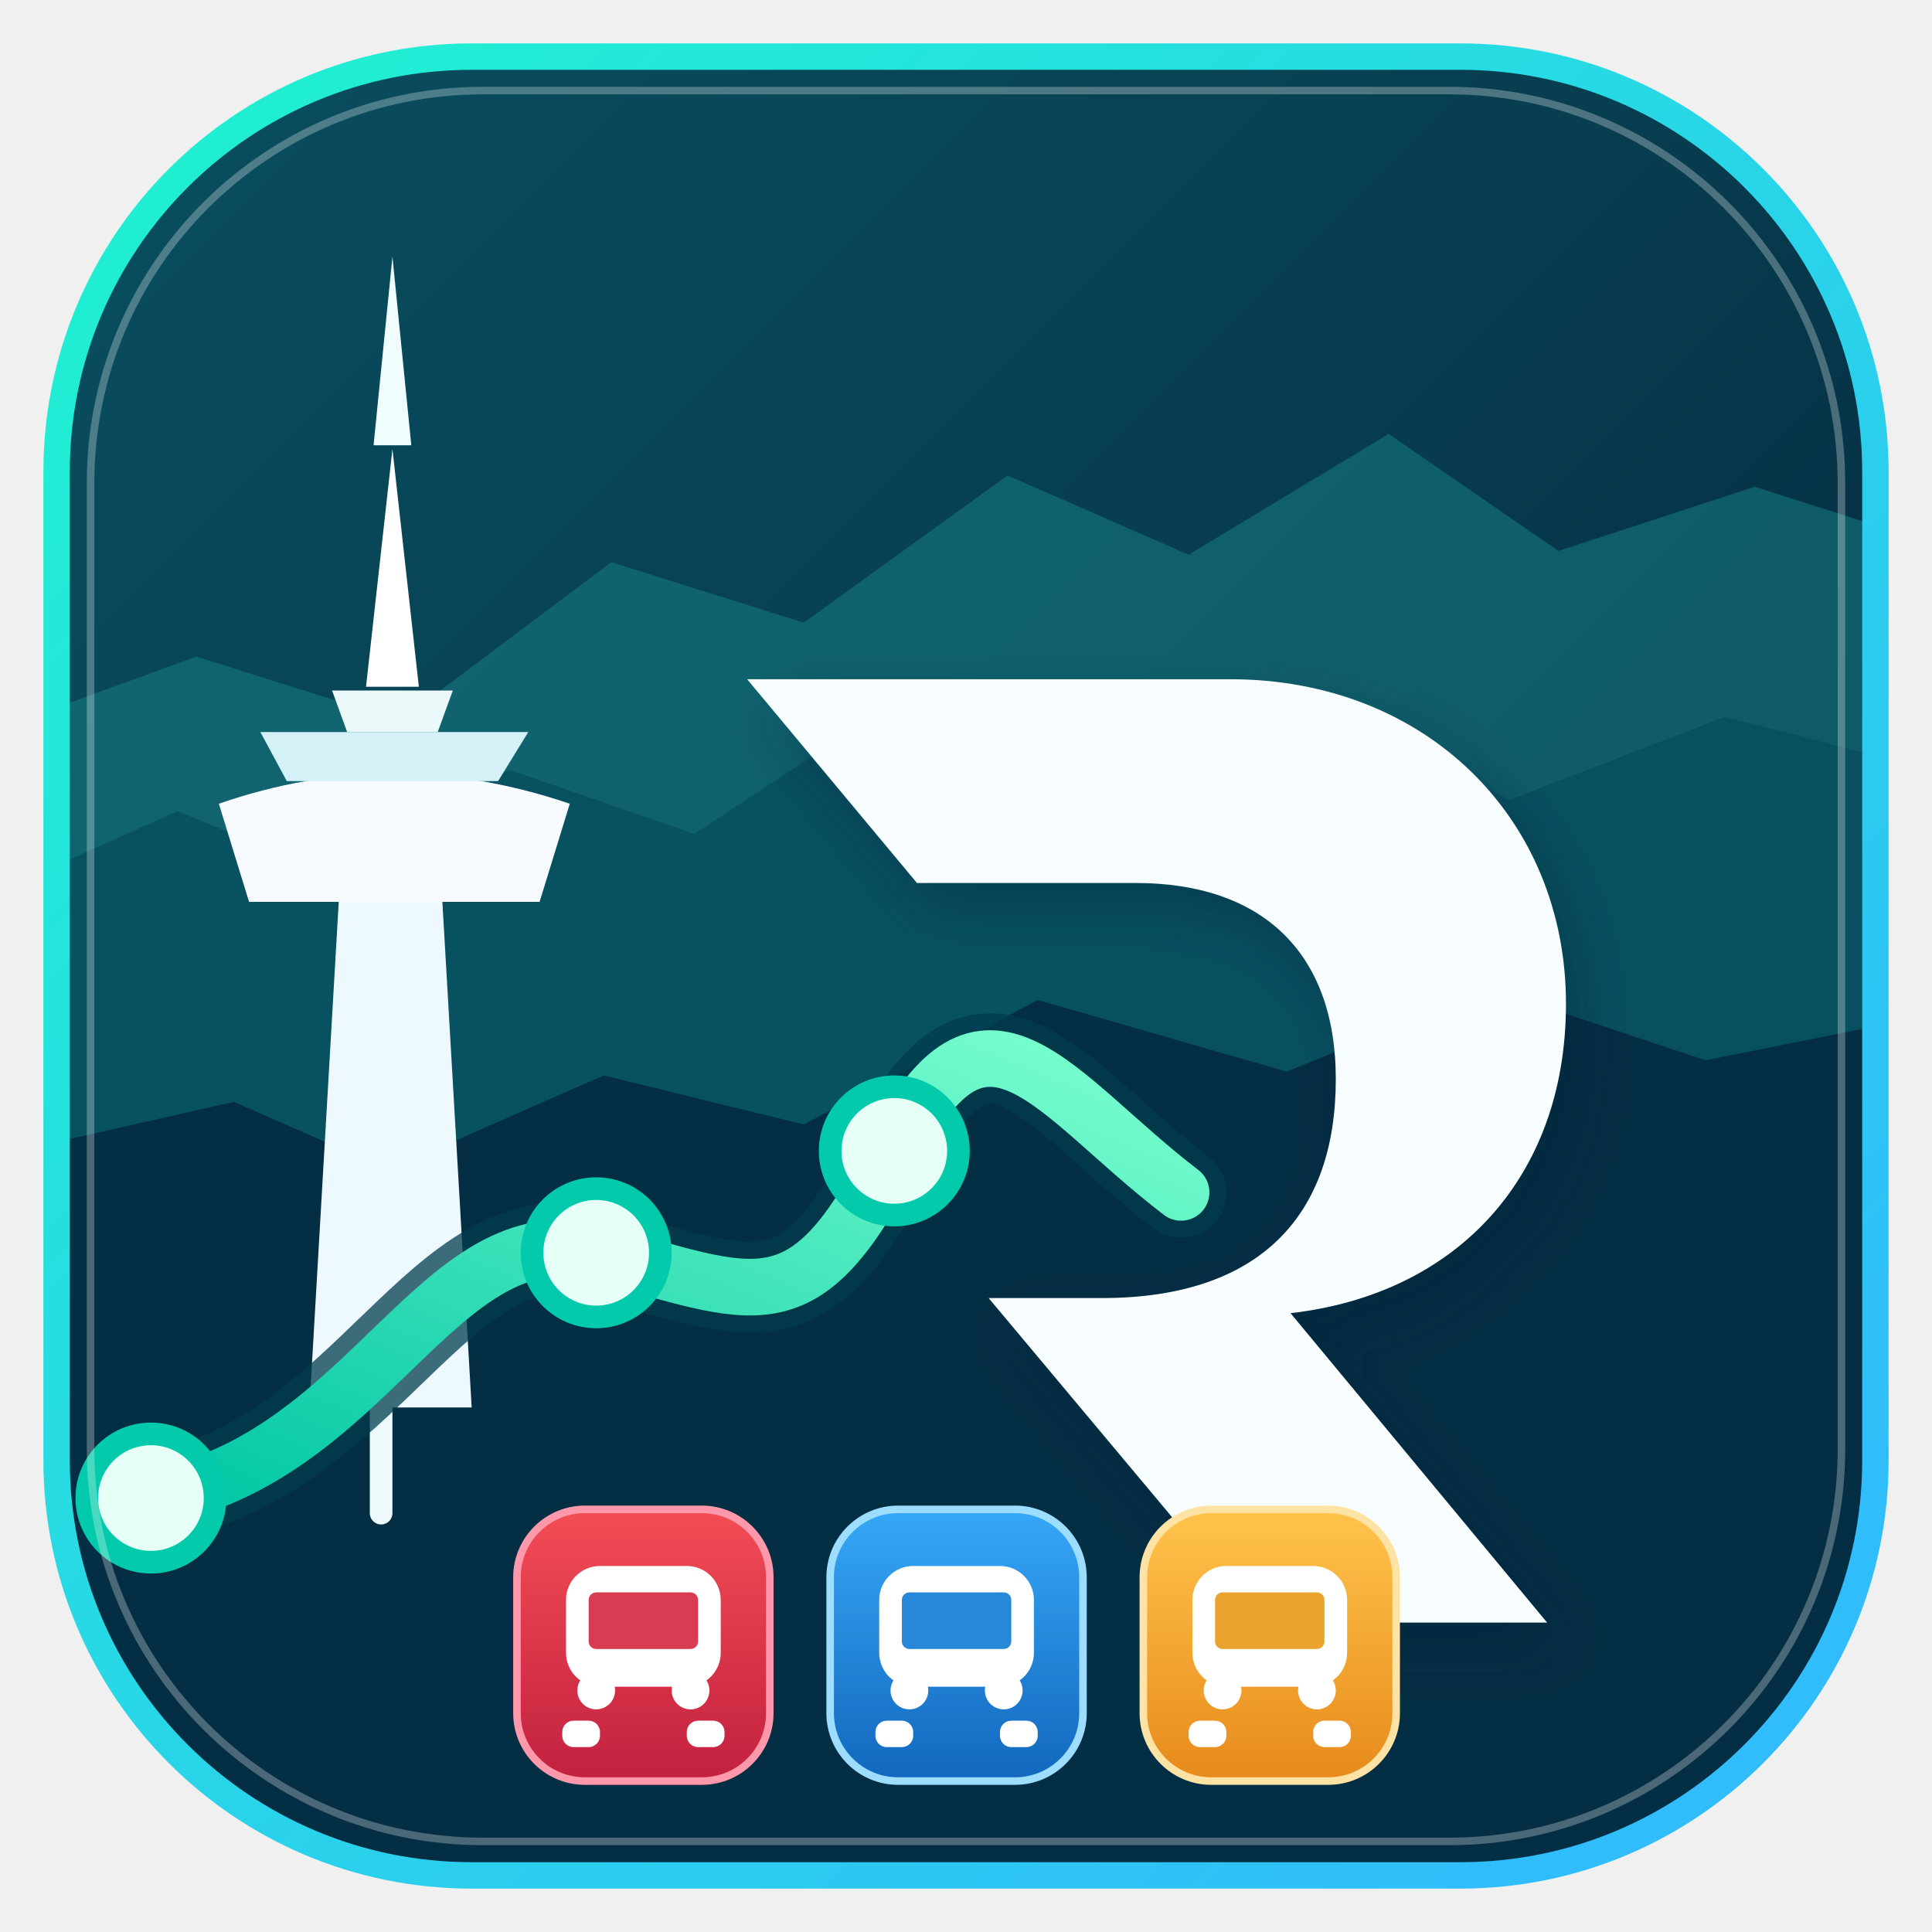
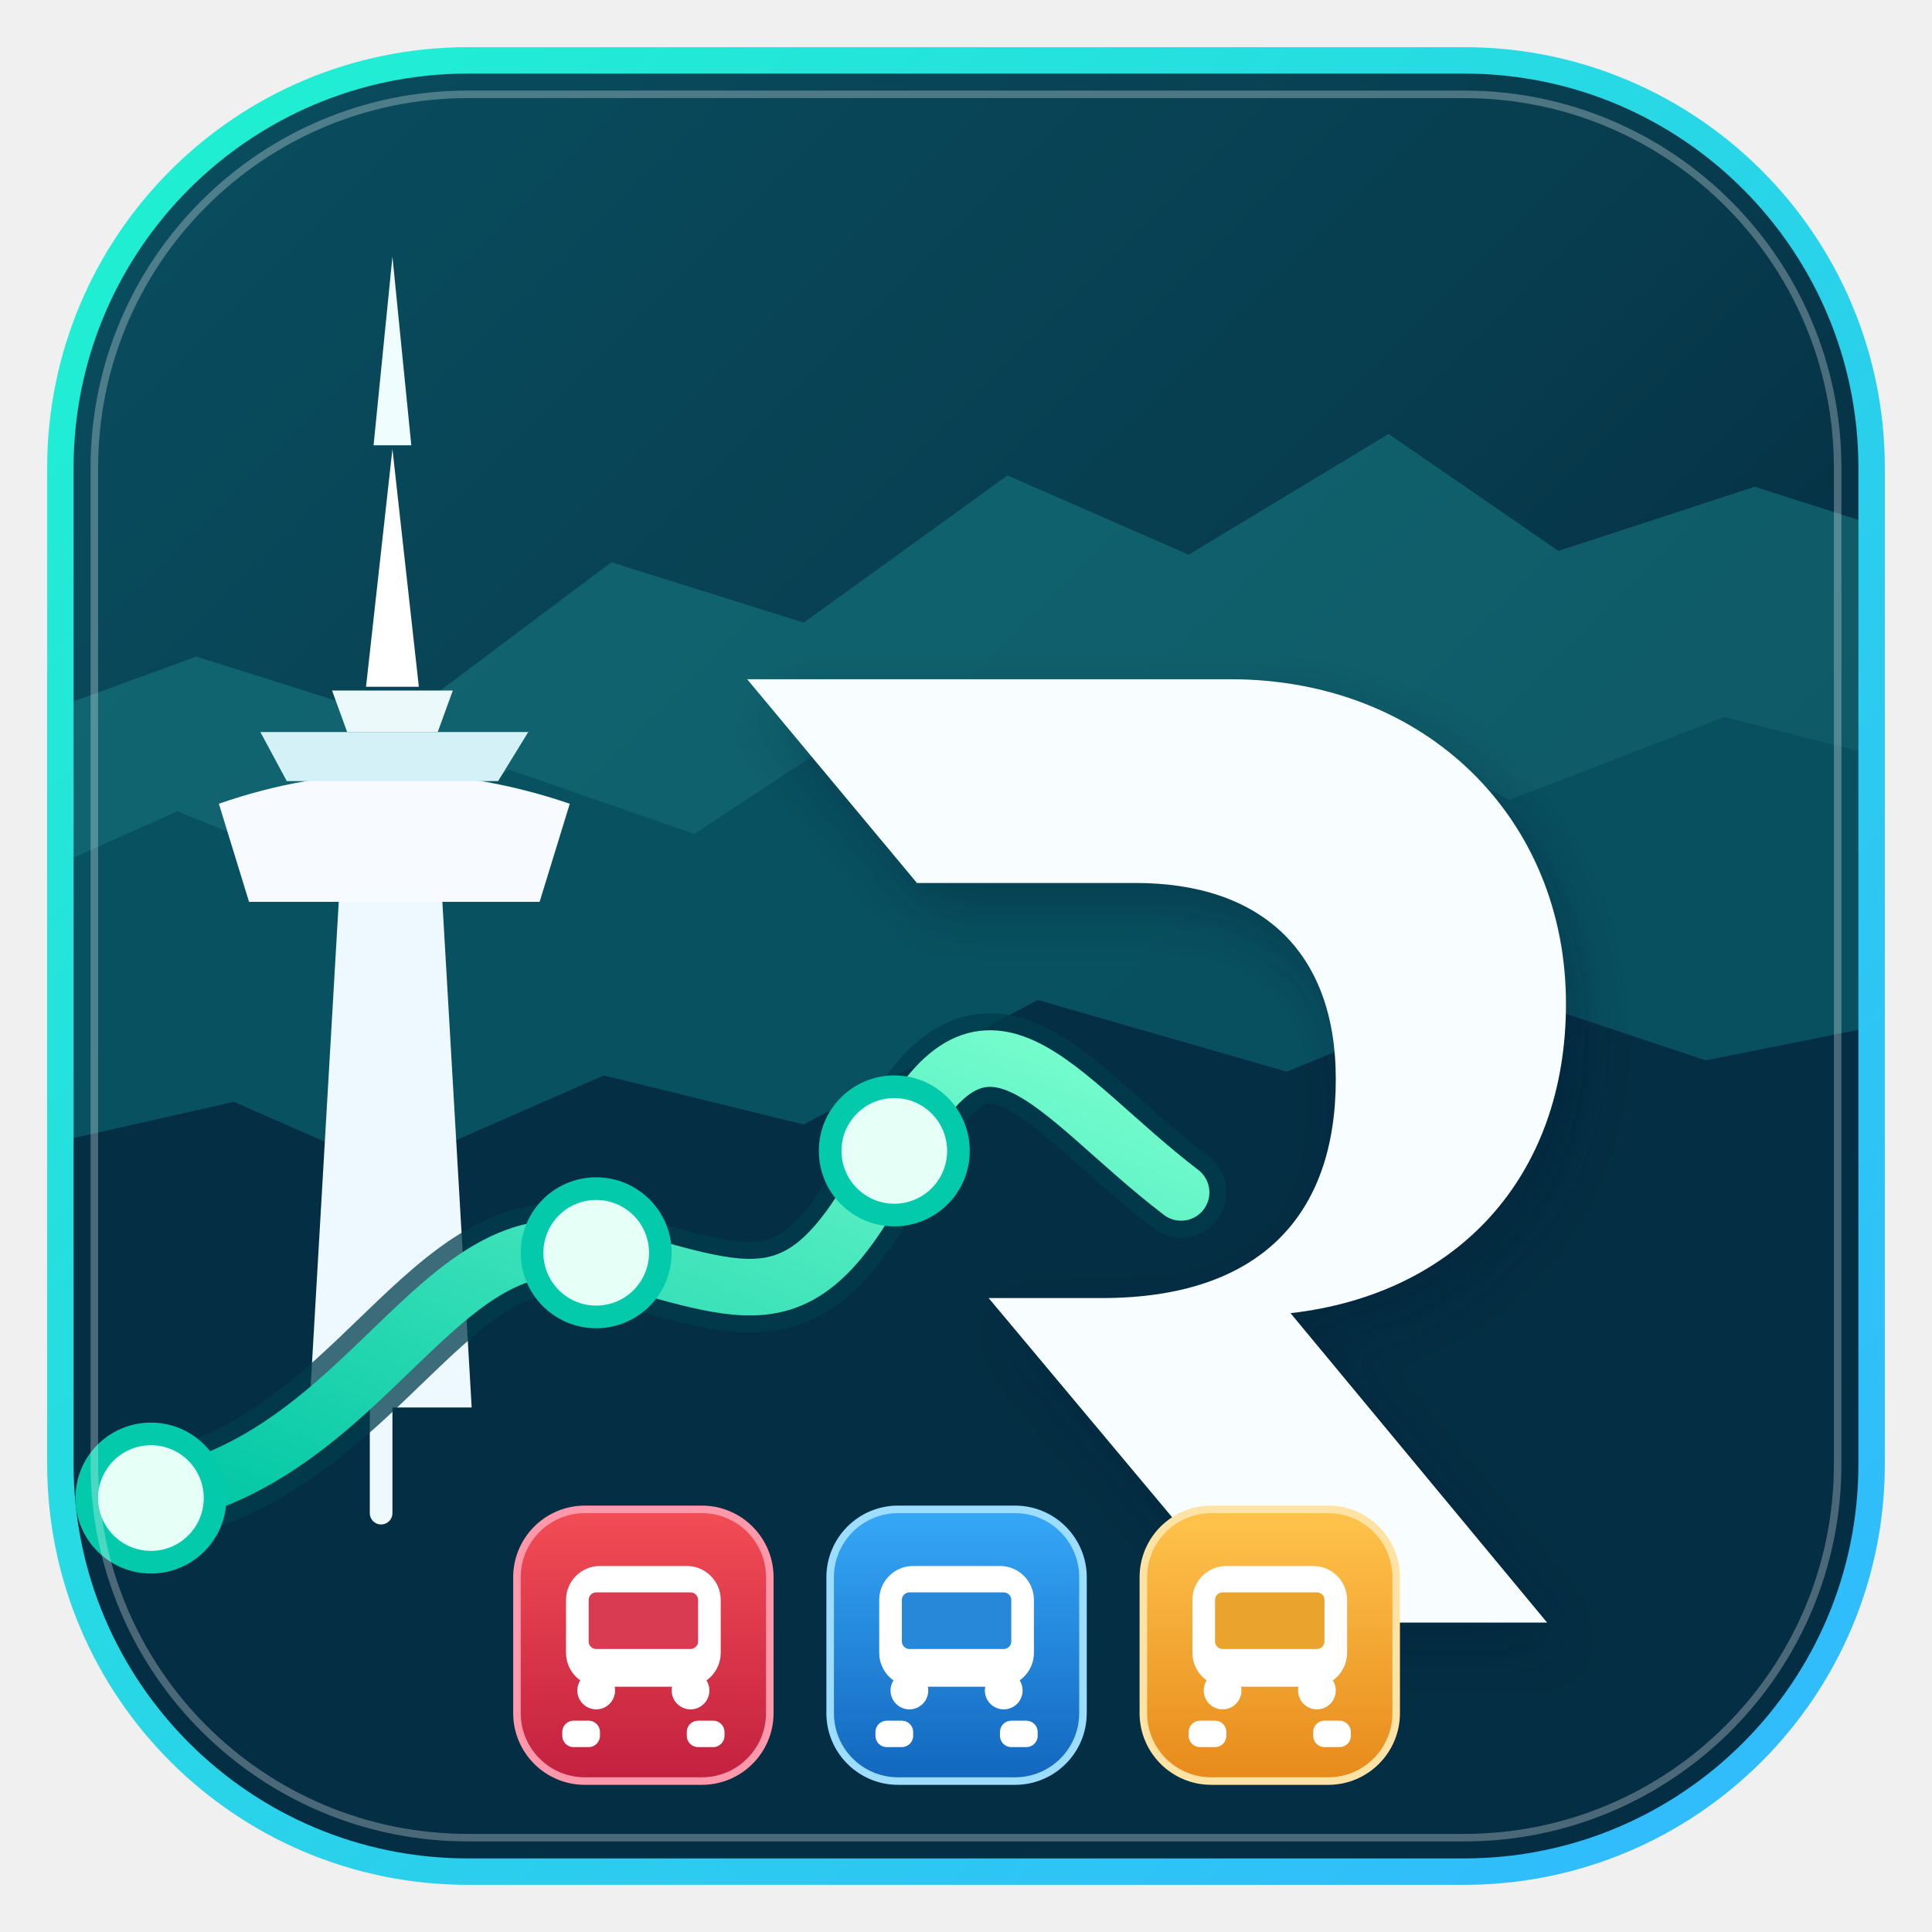
<svg xmlns="http://www.w3.org/2000/svg" viewBox="0 0 512 512" role="img" aria-label="رها تهران - مسیر حمل و نقل تهران">
  <defs>
    <linearGradient id="bg" x1="0" y1="0" x2="1" y2="1">
      <stop offset="0" stop-color="#094f60" />
      <stop offset="0.46" stop-color="#073d4f" />
      <stop offset="1" stop-color="#031b32" />
    </linearGradient>
    <linearGradient id="glow" x1="0" y1="0" x2="1" y2="1">
      <stop offset="0" stop-color="#1ff2d0" />
      <stop offset="1" stop-color="#32b8ff" />
    </linearGradient>
    <linearGradient id="route" x1="0" y1="1" x2="1" y2="0">
      <stop offset="0" stop-color="#00c6a4" />
      <stop offset="1" stop-color="#7bffcf" />
    </linearGradient>
    <linearGradient id="red" x1="0" y1="0" x2="0" y2="1">
      <stop stop-color="#f34d55" />
      <stop offset="1" stop-color="#c2203f" />
    </linearGradient>
    <linearGradient id="blue" x1="0" y1="0" x2="0" y2="1">
      <stop stop-color="#36a8f7" />
      <stop offset="1" stop-color="#1266be" />
    </linearGradient>
    <linearGradient id="yellow" x1="0" y1="0" x2="0" y2="1">
      <stop stop-color="#ffc44c" />
      <stop offset="1" stop-color="#e78a1b" />
    </linearGradient>
    <clipPath id="clip">
      <rect x="16" y="16" width="480" height="480" rx="108" />
    </clipPath>
    <filter id="shadow" x="-20%" y="-20%" width="140%" height="140%">
      <feGaussianBlur stdDeviation="7" />
    </filter>
  </defs>
-   <rect x="15" y="15" width="482" height="482" rx="110" fill="url(#bg)" />
+   <rect x="16" y="16" width="480" height="480" rx="108" fill="url(#bg)" />
  <g clip-path="url(#clip)">
    <path d="M0 193 L52 174 L106 191 L162 149 L213 165 L267 126 L315 147 L368 115 L413 146 L465 129 L512 144 L512 355 L0 355Z" fill="#167b83" opacity=".56" />
    <path d="M0 236 L47 215 L89 232 L135 204 L184 221 L228 192 L286 210 L345 183 L400 212 L457 190 L512 204 L512 375 L0 375Z" fill="#075060" opacity=".94" />
    <path d="M0 306 L62 292 L103 310 L160 285 L213 298 L275 265 L341 284 L395 262 L452 281 L512 269 L512 497 L0 497Z" fill="#042e43" />
    <path d="M82 373 L90 235 L96 235 L99 203 L105 203 L110 235 L117 235 L125 373Z" fill="#eef8ff" />
    <path d="M58 213 Q104 197 151 213 L143 239 L66 239Z" fill="#f7fbff" />
    <path d="M69 194 L140 194 L132 207 L76 207Z" fill="#d5f1f8" />
    <path d="M88 183 L120 183 L116 194 L92 194Z" fill="#ecf9fa" />
    <path d="M99 118 L104 68 L109 118Z" fill="#effdff" />
    <path d="M97 182 L104 119 L111 182Z" fill="#ffffff" />
    <path d="M101 368 L101 401" stroke="#eef9fc" stroke-width="6" stroke-linecap="round" />
    <path d="M198 180 H326 C378 180 415 217 415 266 C415 312 386 343 342 348 L410 430 H334 L262 344 H292 C334 344 354 322 354 286 C354 252 334 234 301 234 H243Z" fill="#001e34" opacity=".35" transform="translate(5 7)" filter="url(#shadow)" />
    <path d="M198 180 H326 C378 180 415 217 415 266 C415 312 386 343 342 348 L410 430 H334 L262 344 H292 C334 344 354 322 354 286 C354 252 334 234 301 234 H243Z" fill="#f8feff" />
    <path d="M40 397 C98 387 116 321 158 332 S213 353 237 305 S279 290 313 316" stroke="#003d4e" stroke-opacity=".75" stroke-width="24" fill="none" stroke-linecap="round" />
    <path d="M40 397 C98 387 116 321 158 332 S213 353 237 305 S279 290 313 316" stroke="url(#route)" stroke-width="15" fill="none" stroke-linecap="round" />
    <g fill="#e6fff7" stroke="#03caaa" stroke-width="6">
      <circle cx="40" cy="397" r="17" />
      <circle cx="158" cy="332" r="17" />
      <circle cx="237" cy="305" r="17" />
    </g>
    <g transform="translate(137 400)">
      <rect x="0" y="0" width="67" height="72" rx="18" fill="url(#red)" stroke="#ff98aa" stroke-width="2" />
      <rect x="13" y="15" width="41" height="32" rx="9" fill="#fff" />
      <rect x="19" y="22" width="29" height="15" rx="2" fill="#d93c52" />
      <circle cx="21" cy="48" r="5" fill="#fff" />
      <circle cx="46" cy="48" r="5" fill="#fff" />
      <rect x="12" y="56" width="10" height="7" rx="3" fill="#fff" />
      <rect x="45" y="56" width="10" height="7" rx="3" fill="#fff" />
    </g>
    <g transform="translate(220 400)">
      <rect x="0" y="0" width="67" height="72" rx="18" fill="url(#blue)" stroke="#9dddff" stroke-width="2" />
      <rect x="13" y="15" width="41" height="32" rx="9" fill="#fff" />
      <rect x="19" y="22" width="29" height="15" rx="2" fill="#2788d9" />
      <circle cx="21" cy="48" r="5" fill="#fff" />
      <circle cx="46" cy="48" r="5" fill="#fff" />
      <rect x="12" y="56" width="10" height="7" rx="3" fill="#fff" />
      <rect x="45" y="56" width="10" height="7" rx="3" fill="#fff" />
    </g>
    <g transform="translate(303 400)">
      <rect x="0" y="0" width="67" height="72" rx="18" fill="url(#yellow)" stroke="#ffe3a5" stroke-width="2" />
      <rect x="13" y="15" width="41" height="32" rx="9" fill="#fff" />
      <rect x="19" y="22" width="29" height="15" rx="2" fill="#eaa32d" />
      <circle cx="21" cy="48" r="5" fill="#fff" />
      <circle cx="46" cy="48" r="5" fill="#fff" />
      <rect x="12" y="56" width="10" height="7" rx="3" fill="#fff" />
      <rect x="45" y="56" width="10" height="7" rx="3" fill="#fff" />
    </g>
  </g>
-   <rect x="15" y="15" width="482" height="482" rx="110" fill="none" stroke="url(#glow)" stroke-width="7" />
-   <rect x="24" y="24" width="464" height="464" rx="104" fill="none" stroke="#fff" stroke-opacity=".28" stroke-width="2" />
+   <rect x="16" y="16" width="480" height="480" rx="108" fill="none" stroke="url(#glow)" stroke-width="7" />
+   <rect x="25" y="25" width="462" height="462" rx="99" fill="none" stroke="#fff" stroke-opacity=".28" stroke-width="2" />
</svg>
